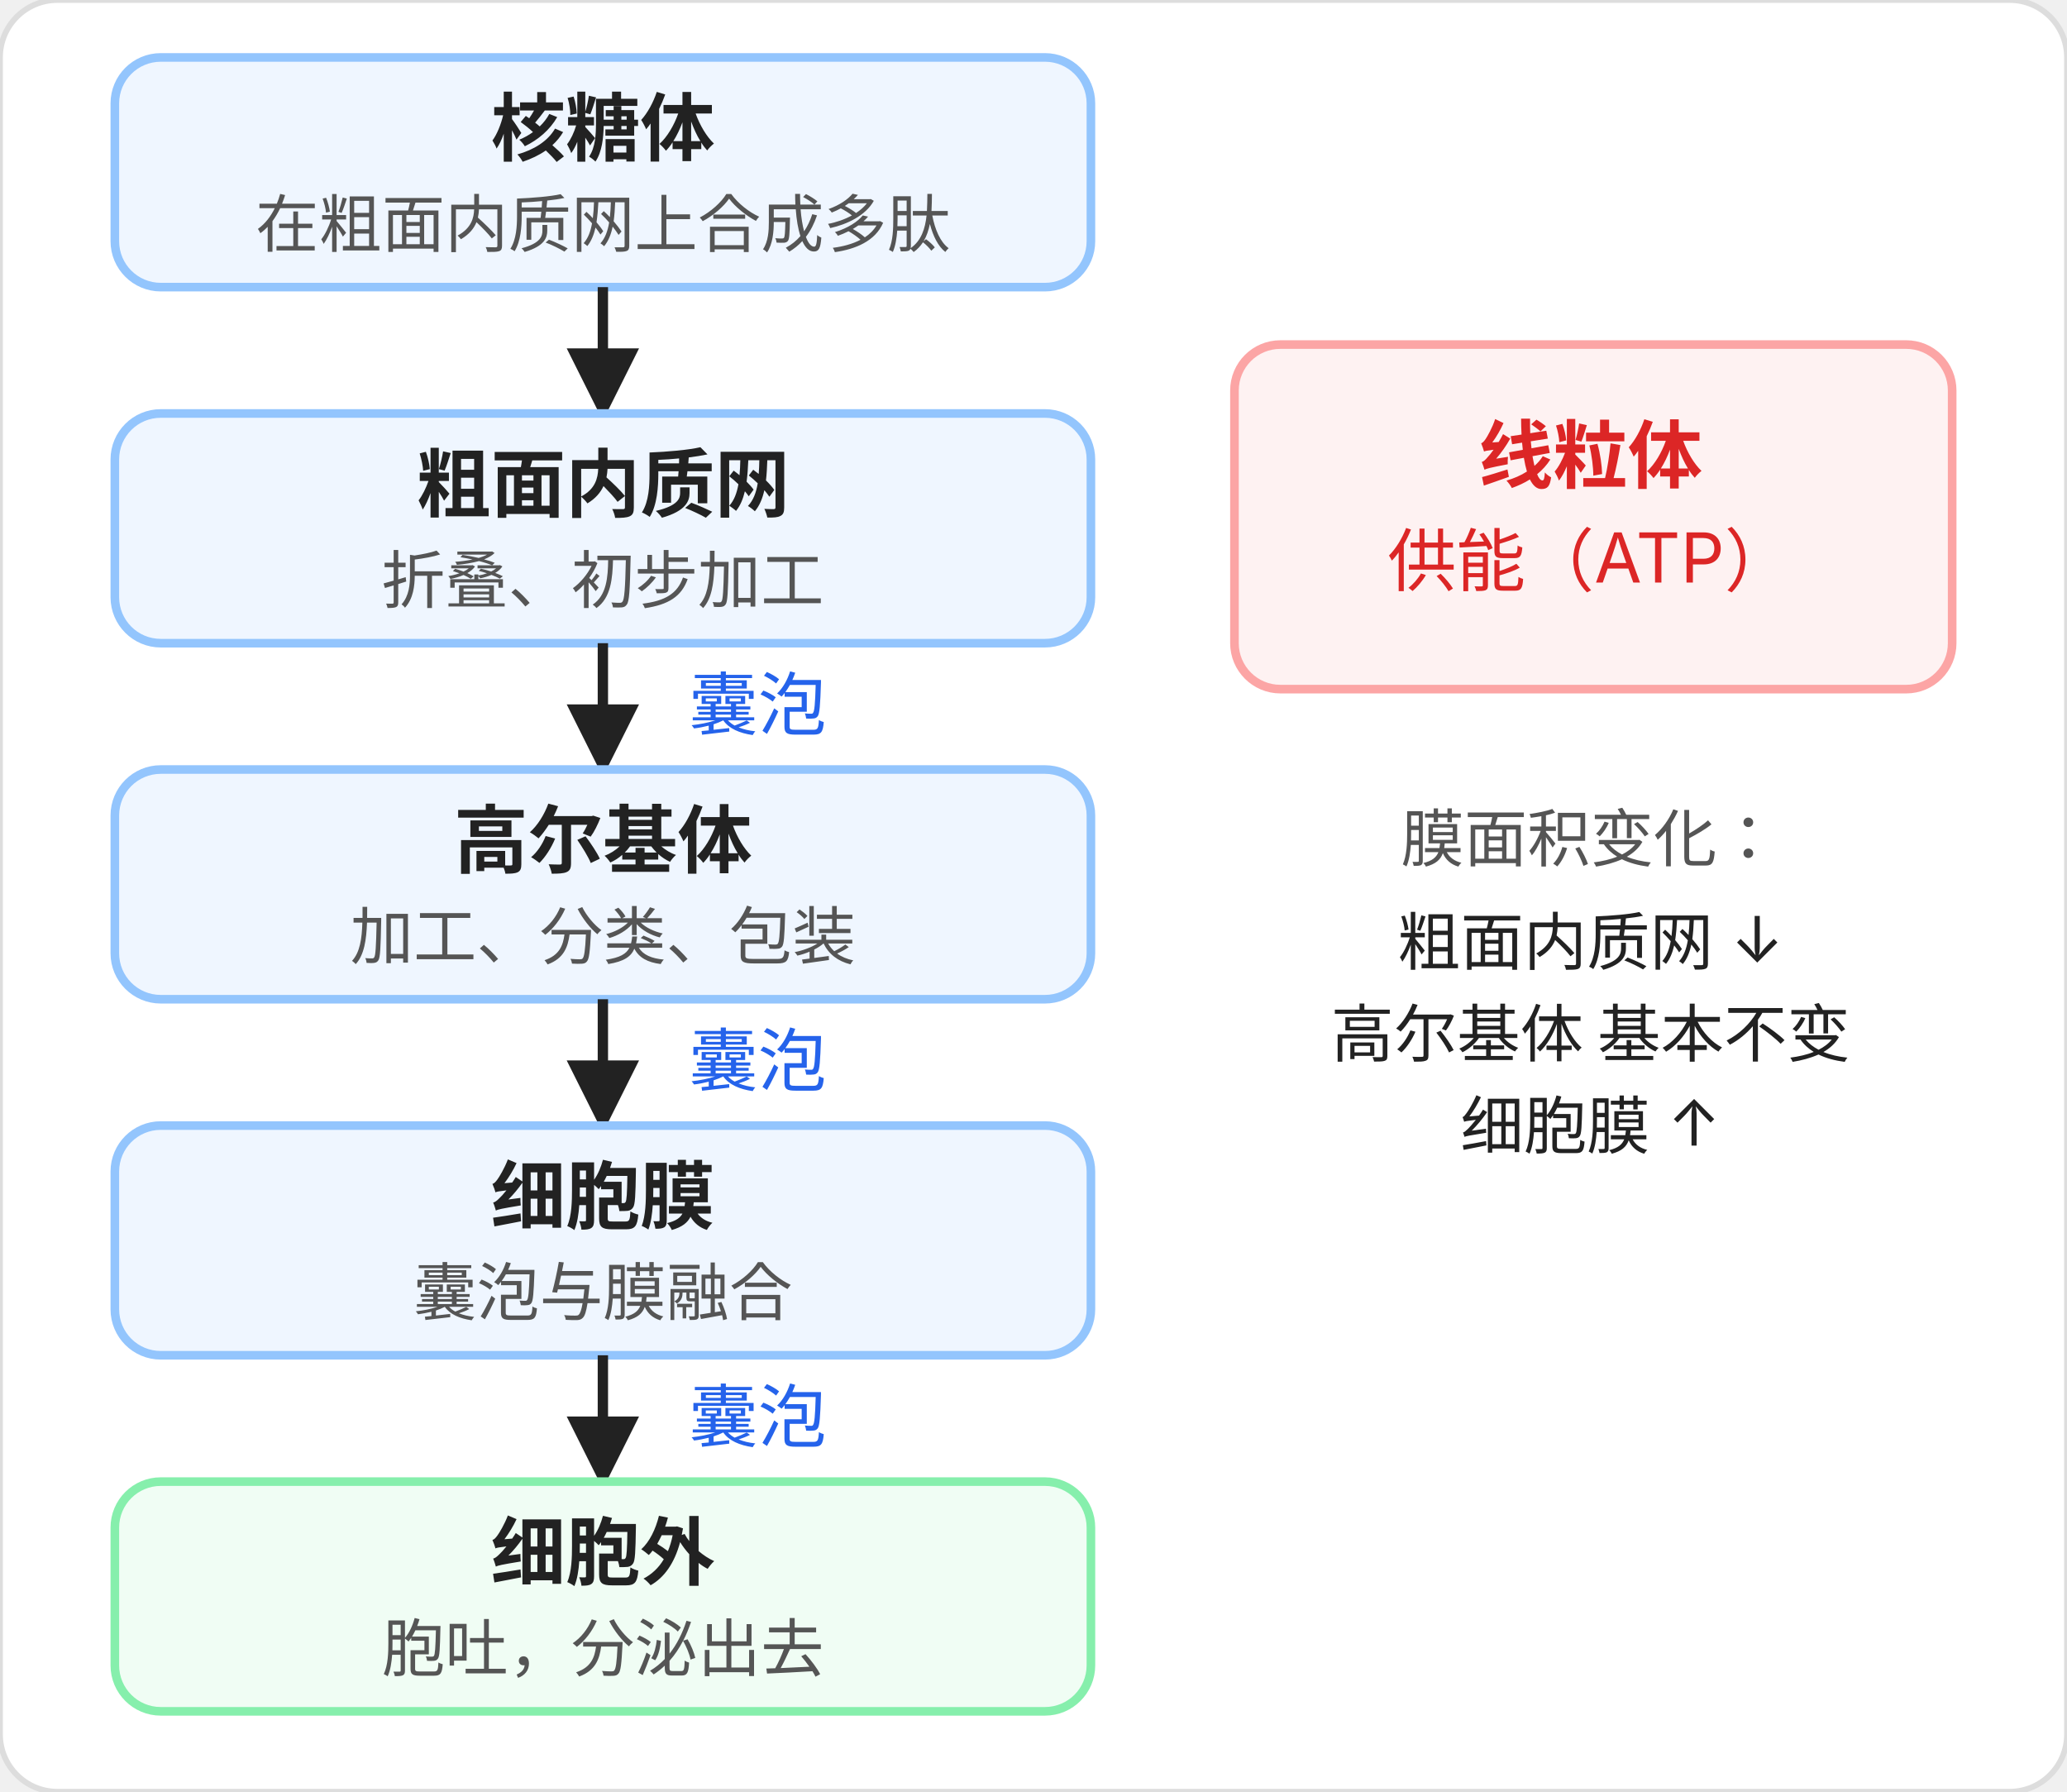
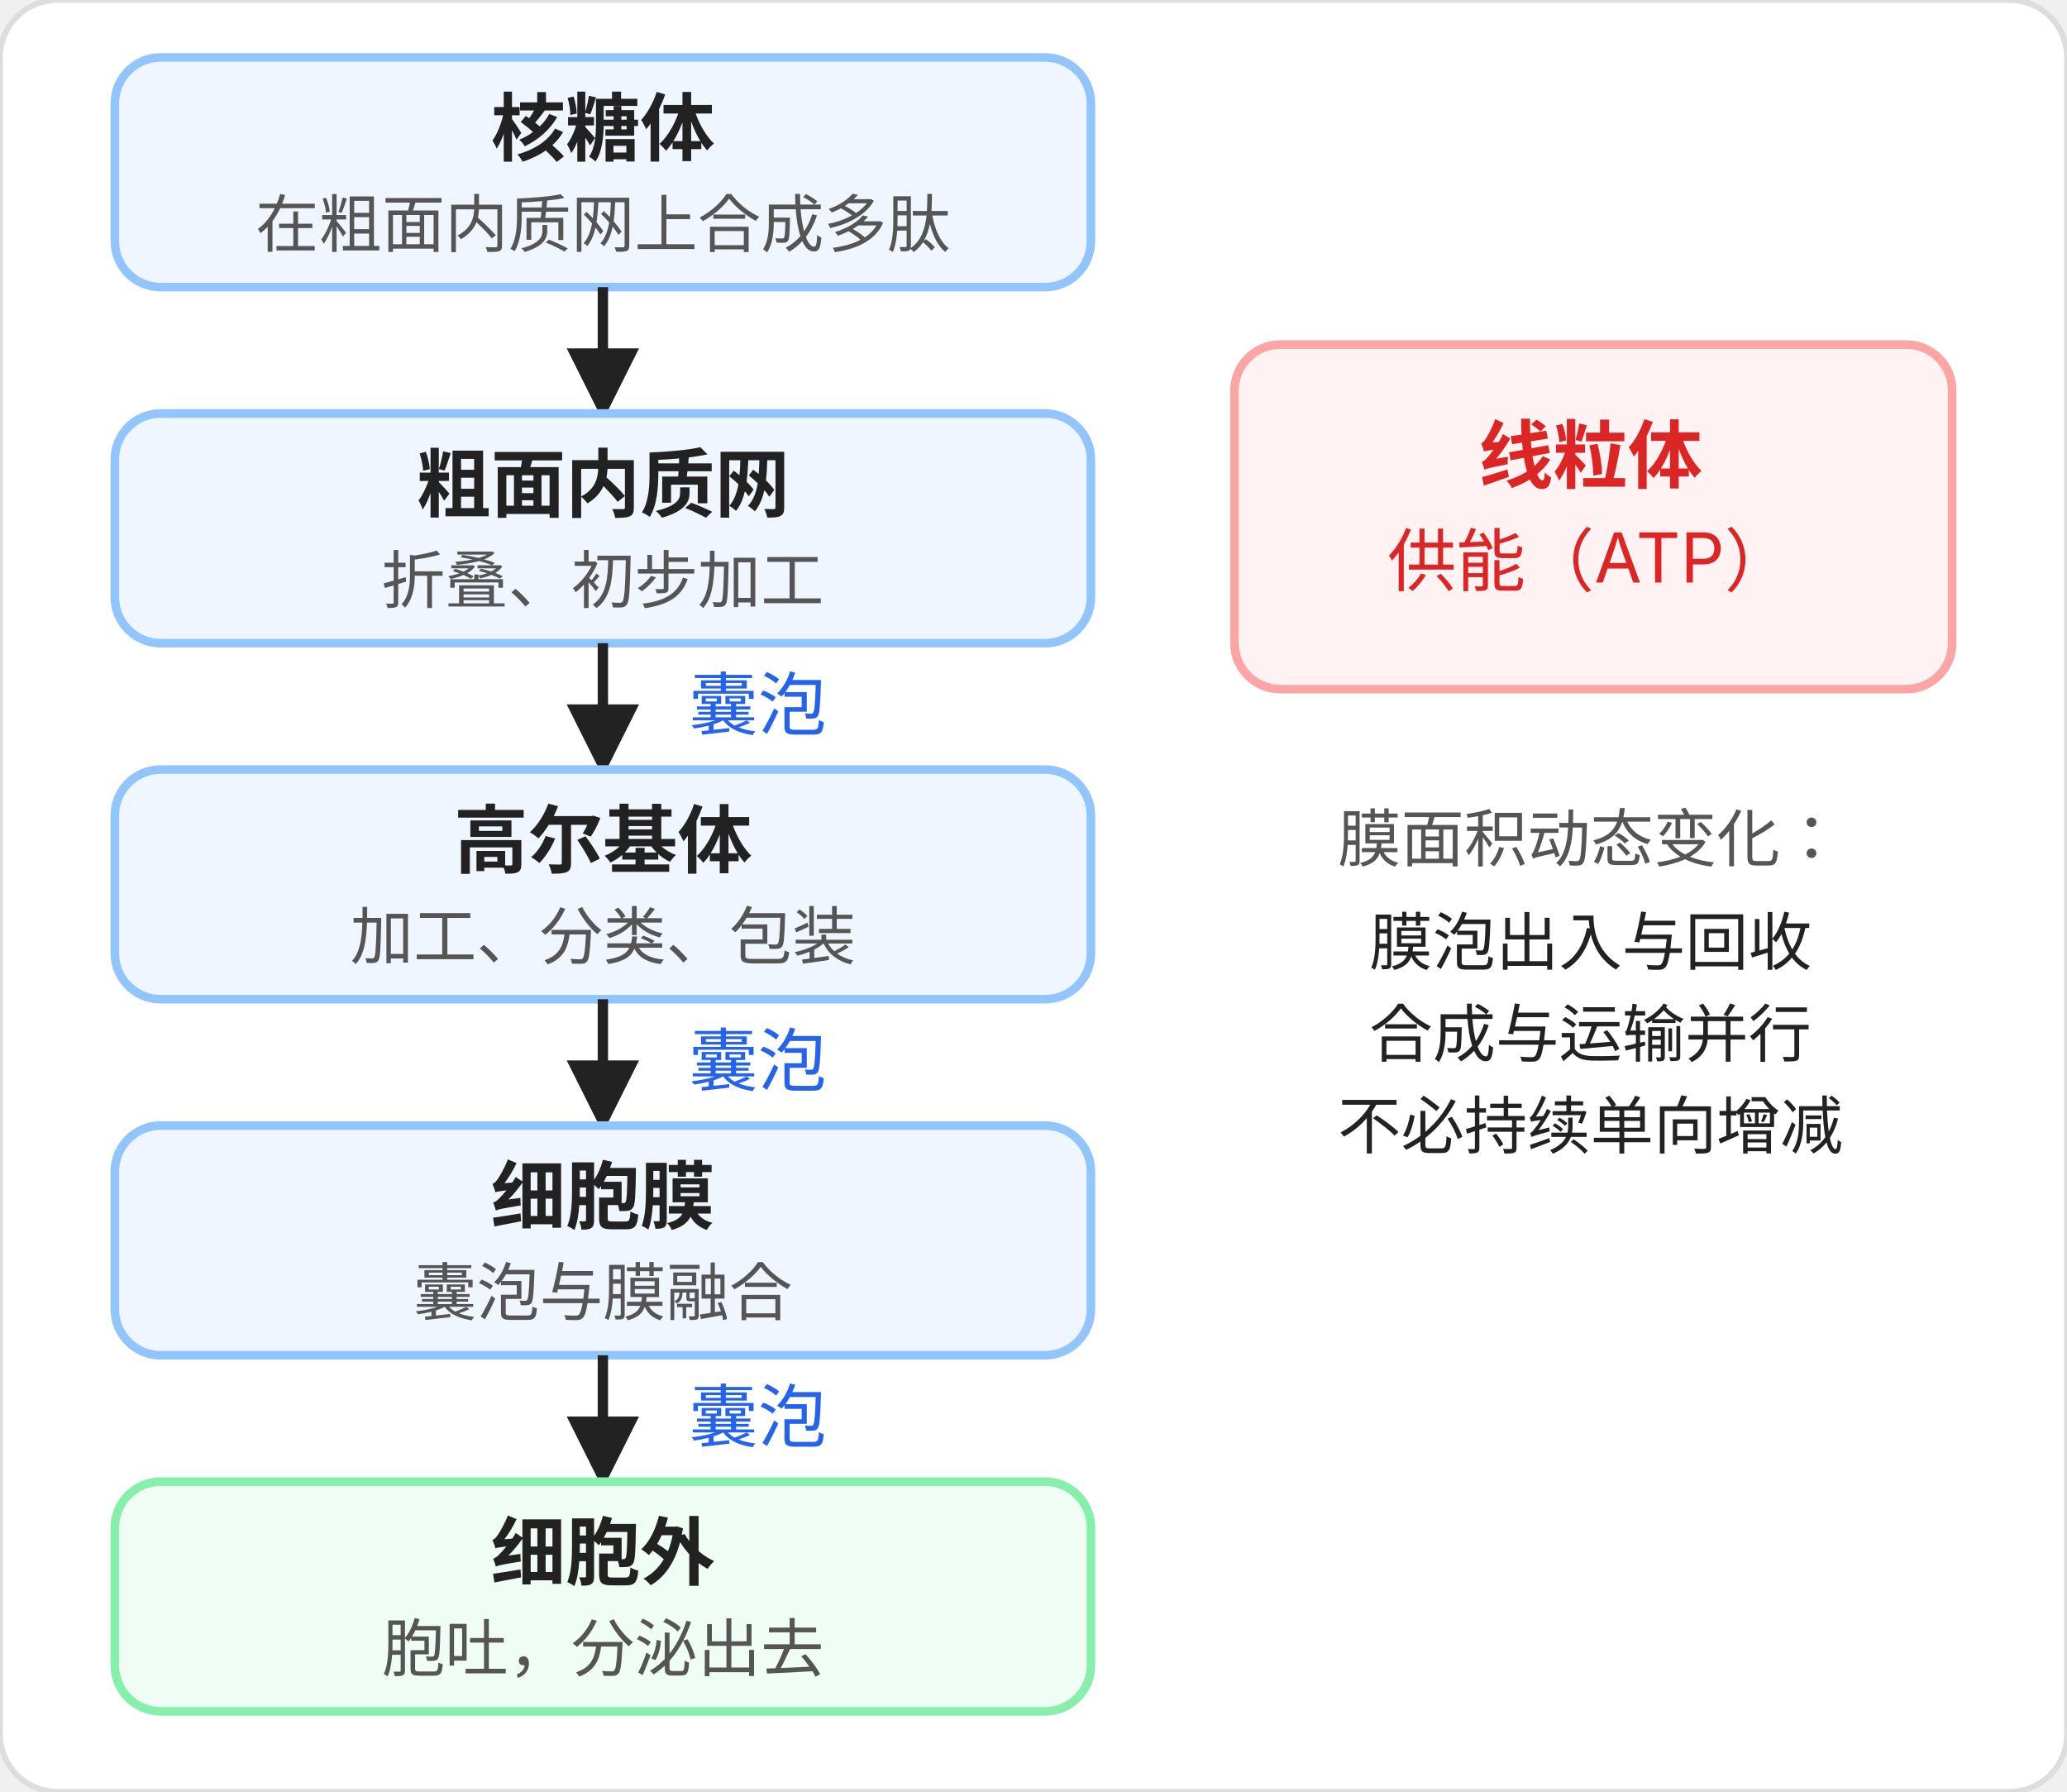
<svg xmlns="http://www.w3.org/2000/svg" viewBox="0 0 360 312" font-family="-apple-system,PingFang SC,Noto Sans SC,sans-serif" font-size="13">
  <defs>
    <marker id="a" viewBox="0 0 10 10" refX="9" refY="5" markerWidth="7" markerHeight="7" orient="auto">
      <path d="M0 0L10 5L0 10z" fill="#222" />
    </marker>
    <marker id="b" viewBox="0 0 10 10" refX="9" refY="5" markerWidth="7" markerHeight="7" orient="auto">
      <path d="M0 0L10 5L0 10z" fill="#2563eb" />
    </marker>
    <marker id="r" viewBox="0 0 10 10" refX="9" refY="5" markerWidth="7" markerHeight="7" orient="auto">
      <path d="M0 0L10 5L0 10z" fill="#dc2626" />
    </marker>
  </defs>
  <rect width="360" height="312" rx="10" fill="#fff" stroke="#ddd" />
  <rect x="20" y="10" width="170" height="40" rx="8" fill="#eff6ff" stroke="#93c5fd" stroke-width="1.5" />
  <text x="105" y="27" text-anchor="middle" fill="#222" font-size="13" font-weight="bold">核糖体</text>
  <text x="105" y="43" text-anchor="middle" fill="#555" font-size="11" font-weight="normal">在粗面内质网上合成多肽</text>
  <line x1="105.0" y1="50.0" x2="105.0" y2="72.0" stroke="#222" stroke-width="1.8" marker-end="url(#a)" />
  <rect x="20" y="72" width="170" height="40" rx="8" fill="#eff6ff" stroke="#93c5fd" stroke-width="1.5" />
  <text x="105" y="89" text-anchor="middle" fill="#222" font-size="13" font-weight="bold">粗面内质网</text>
  <text x="105" y="105" text-anchor="middle" fill="#555" font-size="11" font-weight="normal">折叠、初步加工</text>
  <line x1="105.0" y1="112.0" x2="105.0" y2="134.0" stroke="#222" stroke-width="1.8" marker-end="url(#a)" />
  <text x="120" y="127" text-anchor="start" fill="#2563eb" font-size="12" font-weight="normal">囊泡</text>
  <rect x="20" y="134" width="170" height="40" rx="8" fill="#eff6ff" stroke="#93c5fd" stroke-width="1.5" />
  <text x="105" y="151" text-anchor="middle" fill="#222" font-size="13" font-weight="bold">高尔基体</text>
  <text x="105" y="167" text-anchor="middle" fill="#555" font-size="11" font-weight="normal">加工、分类、包装</text>
  <line x1="105.0" y1="174.0" x2="105.0" y2="196.0" stroke="#222" stroke-width="1.8" marker-end="url(#a)" />
  <text x="120" y="189" text-anchor="start" fill="#2563eb" font-size="12" font-weight="normal">囊泡</text>
  <rect x="20" y="196" width="170" height="40" rx="8" fill="#eff6ff" stroke="#93c5fd" stroke-width="1.5" />
  <text x="105" y="213" text-anchor="middle" fill="#222" font-size="13" font-weight="bold">细胞膜</text>
  <text x="105" y="229" text-anchor="middle" fill="#555" font-size="11" font-weight="normal">囊泡与膜融合</text>
  <line x1="105.0" y1="236.0" x2="105.0" y2="258.0" stroke="#222" stroke-width="1.8" marker-end="url(#a)" />
  <text x="120" y="251" text-anchor="start" fill="#2563eb" font-size="12" font-weight="normal">囊泡</text>
  <rect x="20" y="258" width="170" height="40" rx="8" fill="#f0fdf4" stroke="#86efac" stroke-width="1.5" />
  <text x="105" y="275" text-anchor="middle" fill="#222" font-size="13" font-weight="bold">细胞外</text>
  <text x="105" y="291" text-anchor="middle" fill="#555" font-size="11" font-weight="normal">胞吐，分泌出去</text>
  <rect x="215" y="60" width="125" height="60" rx="8" fill="#fef2f2" stroke="#fca5a5" stroke-width="1.5" />
  <text x="277" y="84" text-anchor="middle" fill="#dc2626" font-size="13" font-weight="bold">线粒体</text>
  <text x="277" y="102" text-anchor="middle" fill="#dc2626" font-size="12" font-weight="normal">供能（ATP）</text>
-   <text x="277" y="150" text-anchor="middle" fill="#555" font-size="11" font-weight="normal">膜面积变化：</text>
-   <text x="277" y="168" text-anchor="middle" fill="#222" font-size="11" font-weight="normal">粗面内质网 ↓</text>
-   <text x="277" y="184" text-anchor="middle" fill="#222" font-size="11" font-weight="normal">高尔基体 基本不变</text>
-   <text x="277" y="200" text-anchor="middle" fill="#222" font-size="11" font-weight="normal">细胞膜 ↑</text>
+   <text x="277" y="150" text-anchor="middle" fill="#555" font-size="11" font-weight="normal">膜面积动态变化：</text>
+   <text x="277" y="168" text-anchor="middle" fill="#222" font-size="11" font-weight="normal">膜泡出入与回收</text>
+   <text x="277" y="184" text-anchor="middle" fill="#222" font-size="11" font-weight="normal">合成与运输并行</text>
+   <text x="277" y="200" text-anchor="middle" fill="#222" font-size="11" font-weight="normal">不必持续单向增减</text>
</svg>
